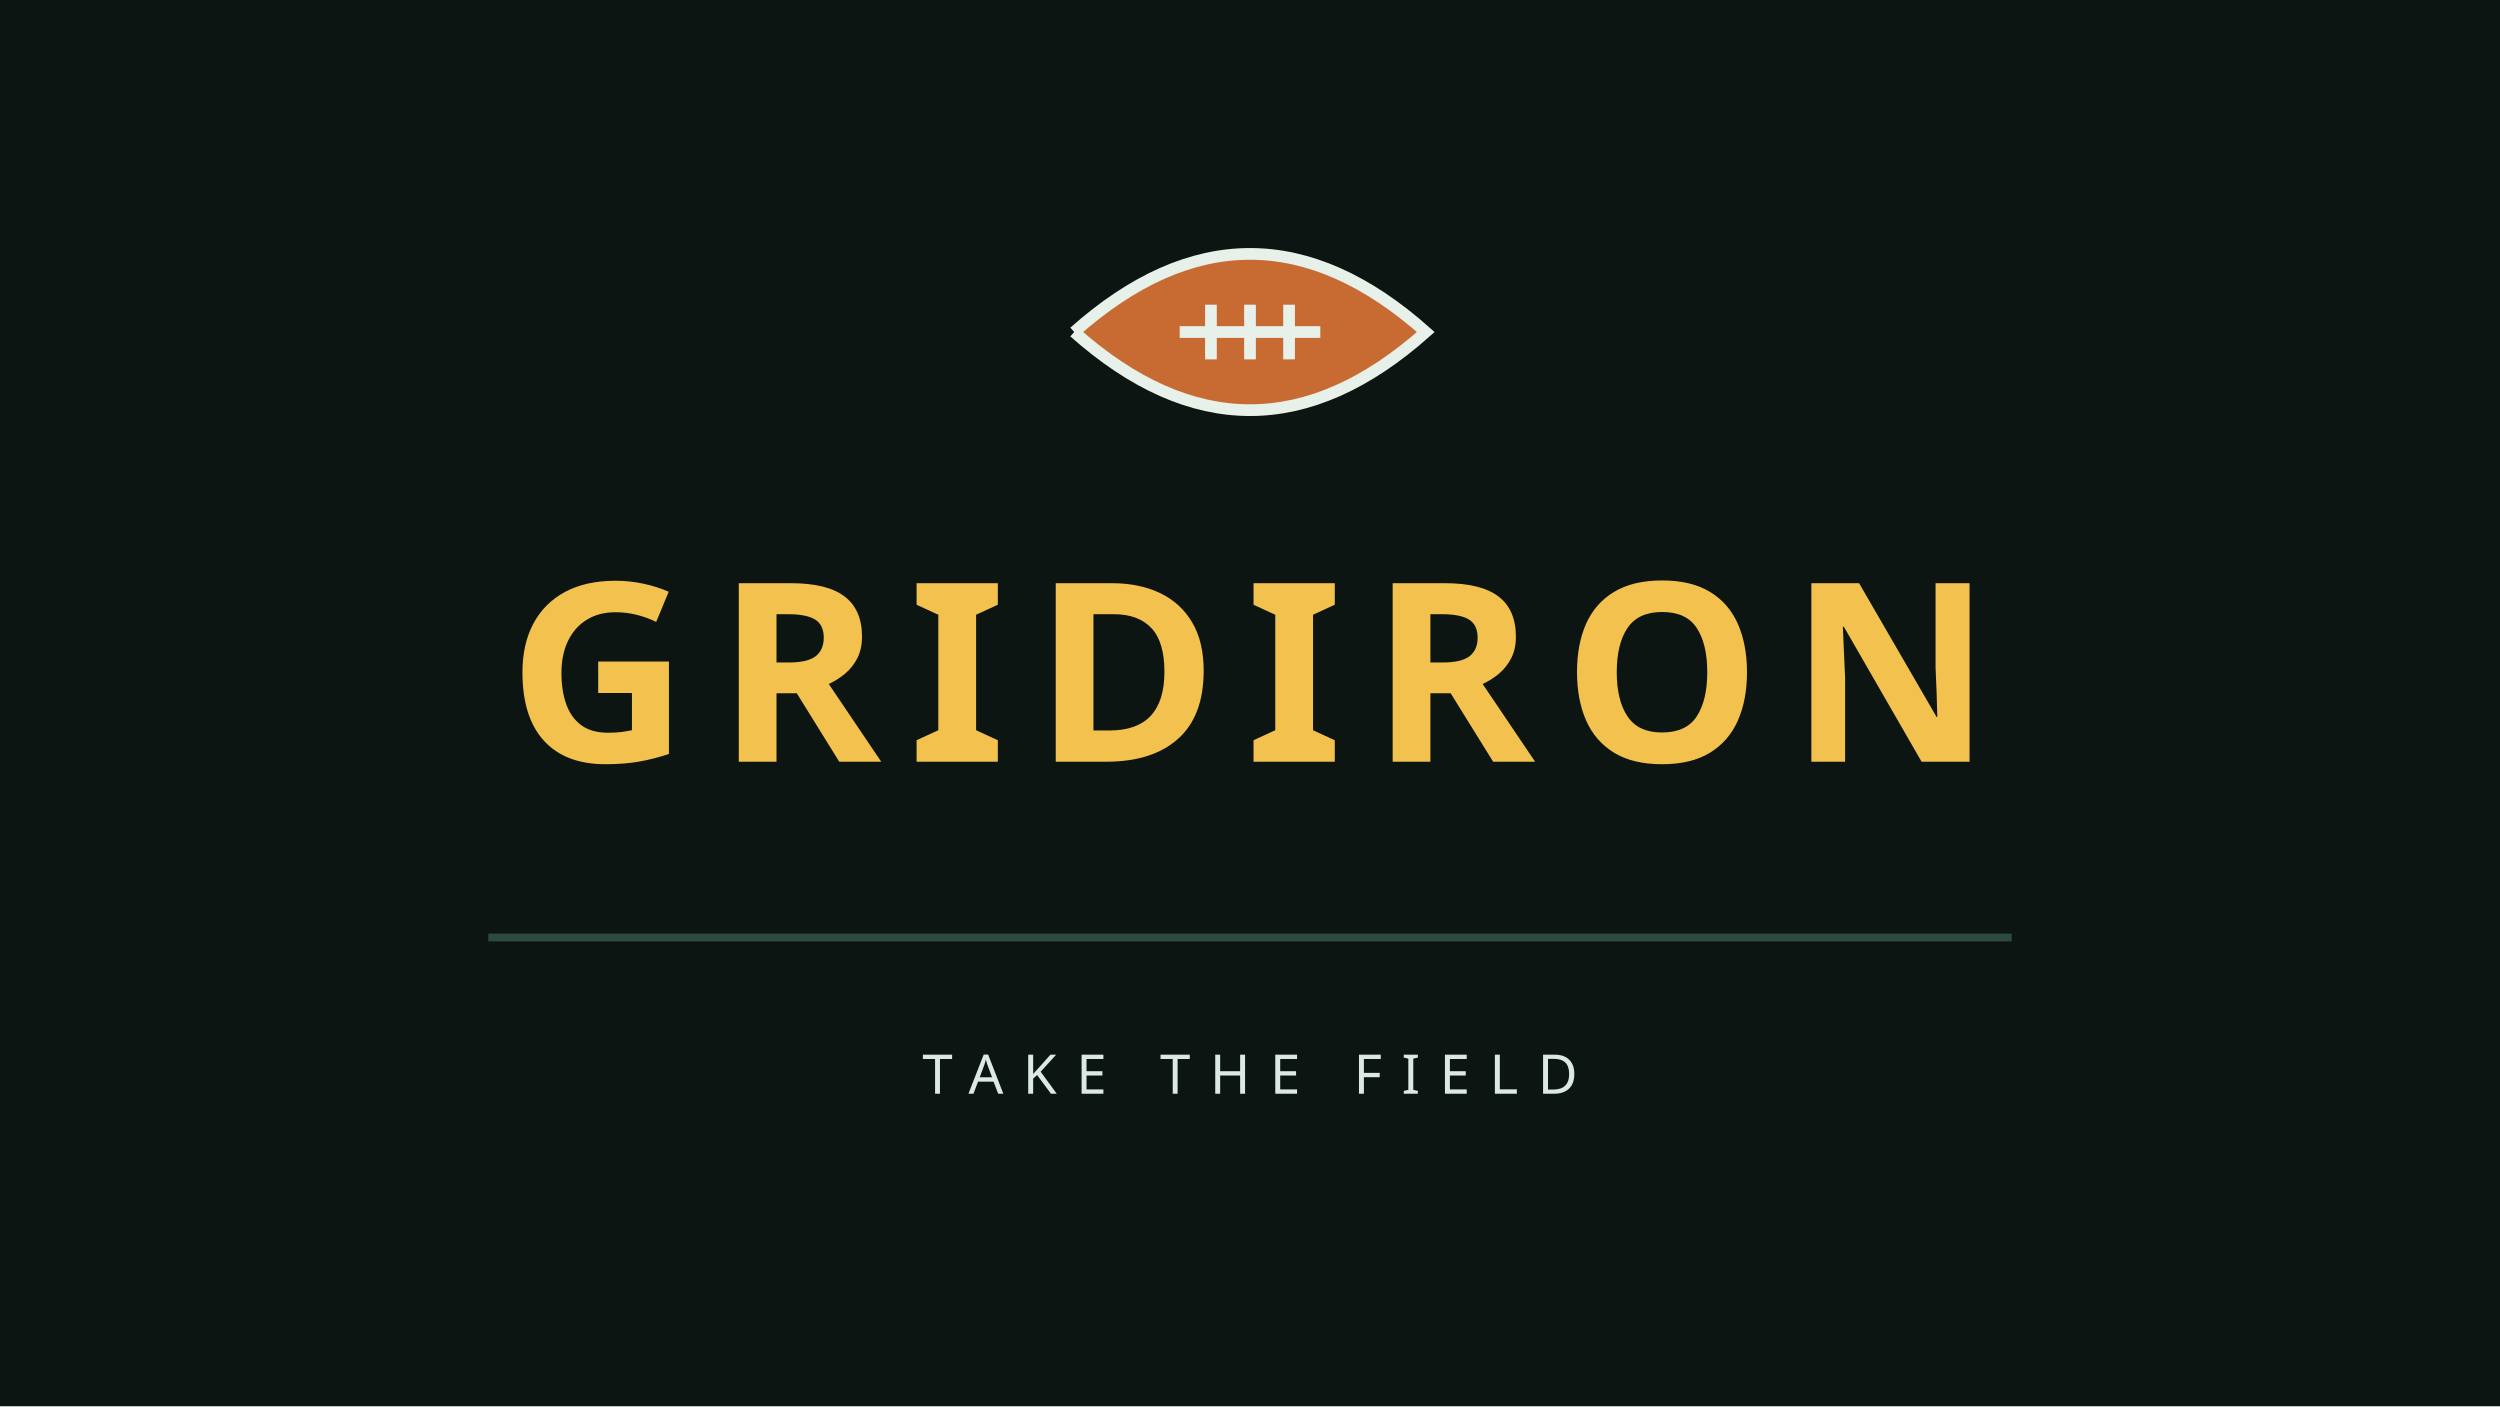
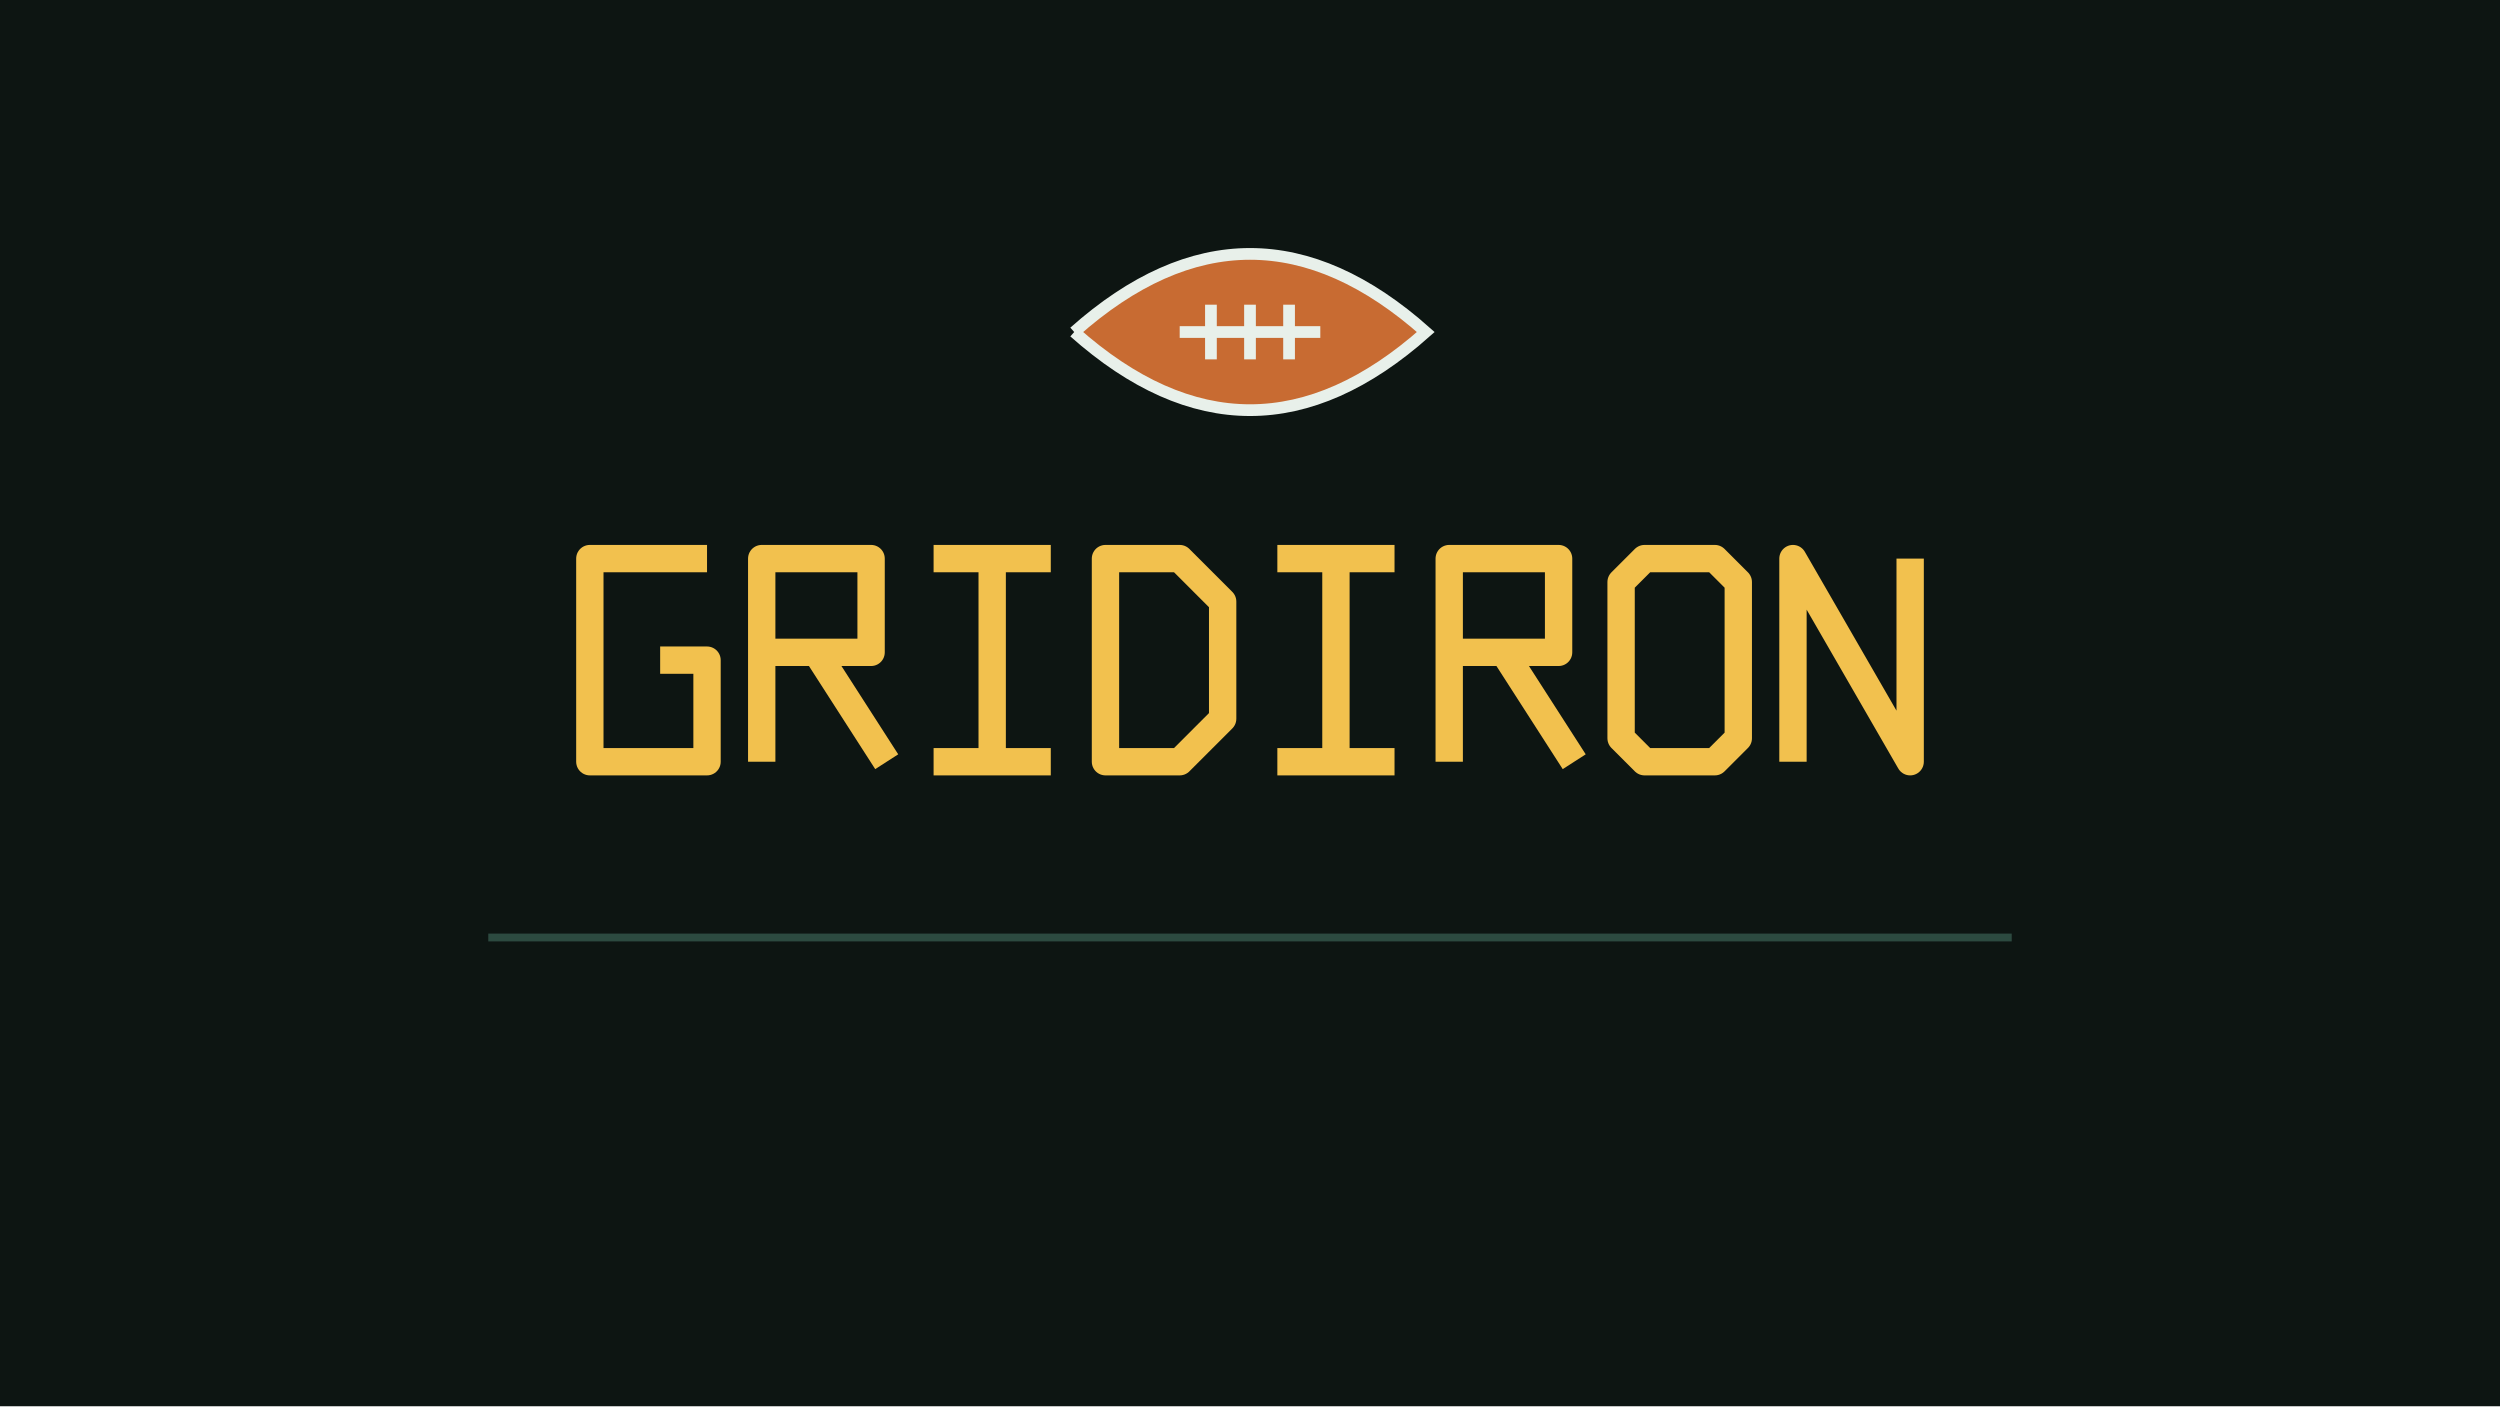
<svg xmlns="http://www.w3.org/2000/svg" width="640" height="360" viewBox="0 0 640 360">
  <rect width="640" height="360" fill="#0d1512" />
  <path d="M275 85 Q320 45 365 85 Q320 125 275 85" fill="#c86b32" stroke="#e8f0ea" stroke-width="3" />
  <path d="M302 85h36m-28-7v14m10-14v14m10-14v14" stroke="#e8f0ea" stroke-width="3" />
-   <text x="320" y="195" text-anchor="middle" fill="#f2c14e" font-family="sans-serif" font-weight="900" font-size="64" letter-spacing="7">GRIDIRON</text>
+   <g transform="translate(151 143)" fill="none" stroke="#f2c14e" stroke-width="7" stroke-linejoin="round">
+     <path d="M30 0H0V52H30V26H18" />
+     <path transform="translate(44)" d="M0 52V0H28V24H0M14 24L32 52" />
+     <path transform="translate(88)" d="M0 0H30M15 0V52M0 52H30" />
+     <path transform="translate(132)" d="M0 52V0H19L30 11V41L19 52Z" />
+     <path transform="translate(176)" d="M0 0H30M15 0V52M0 52H30" />
+     <path transform="translate(220)" d="M0 52V0H28V24H0M14 24L32 52" />
+     <path transform="translate(264)" d="M6 0H24L30 6V46L24 52H6L0 46V6Z" />
+     <path transform="translate(308)" d="M0 52V0L30 52V0" />
+   </g>
  <path d="M125 240h390" stroke="#2c4a40" stroke-width="2" />
-   <text x="320" y="280" text-anchor="middle" fill="#dce8e2" font-family="sans-serif" font-size="14" letter-spacing="5">TAKE THE FIELD</text>
</svg>
